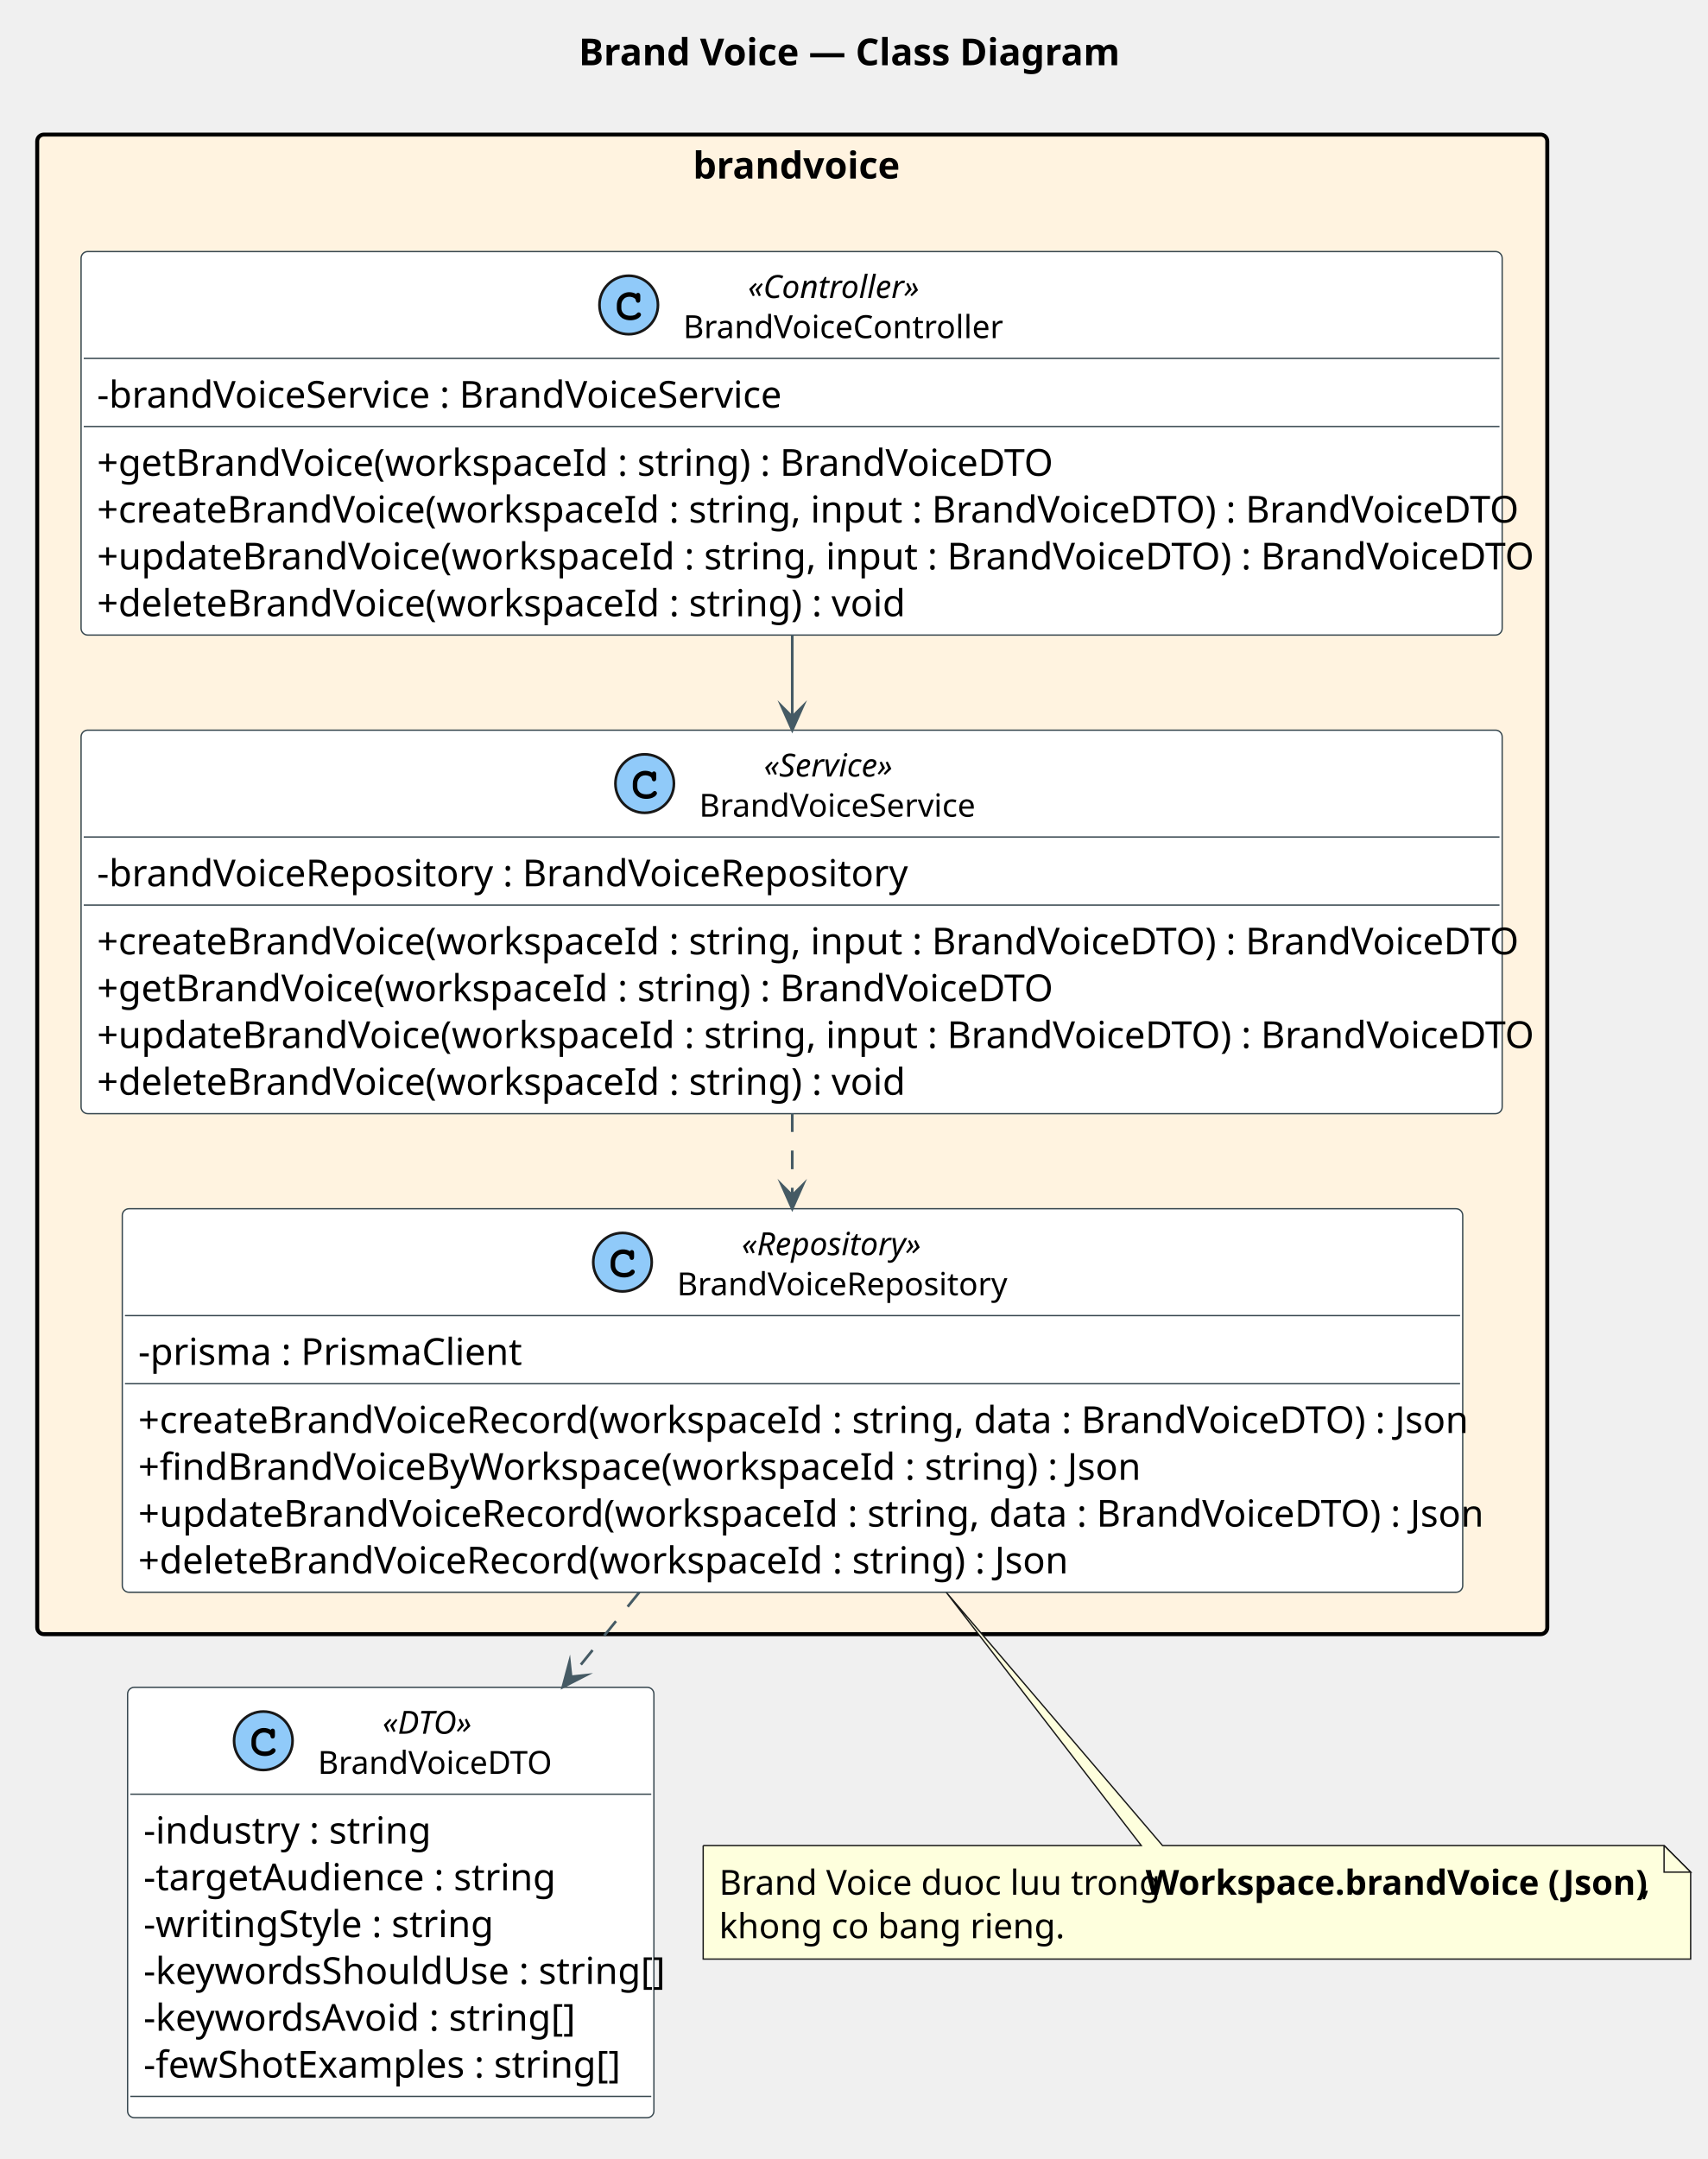
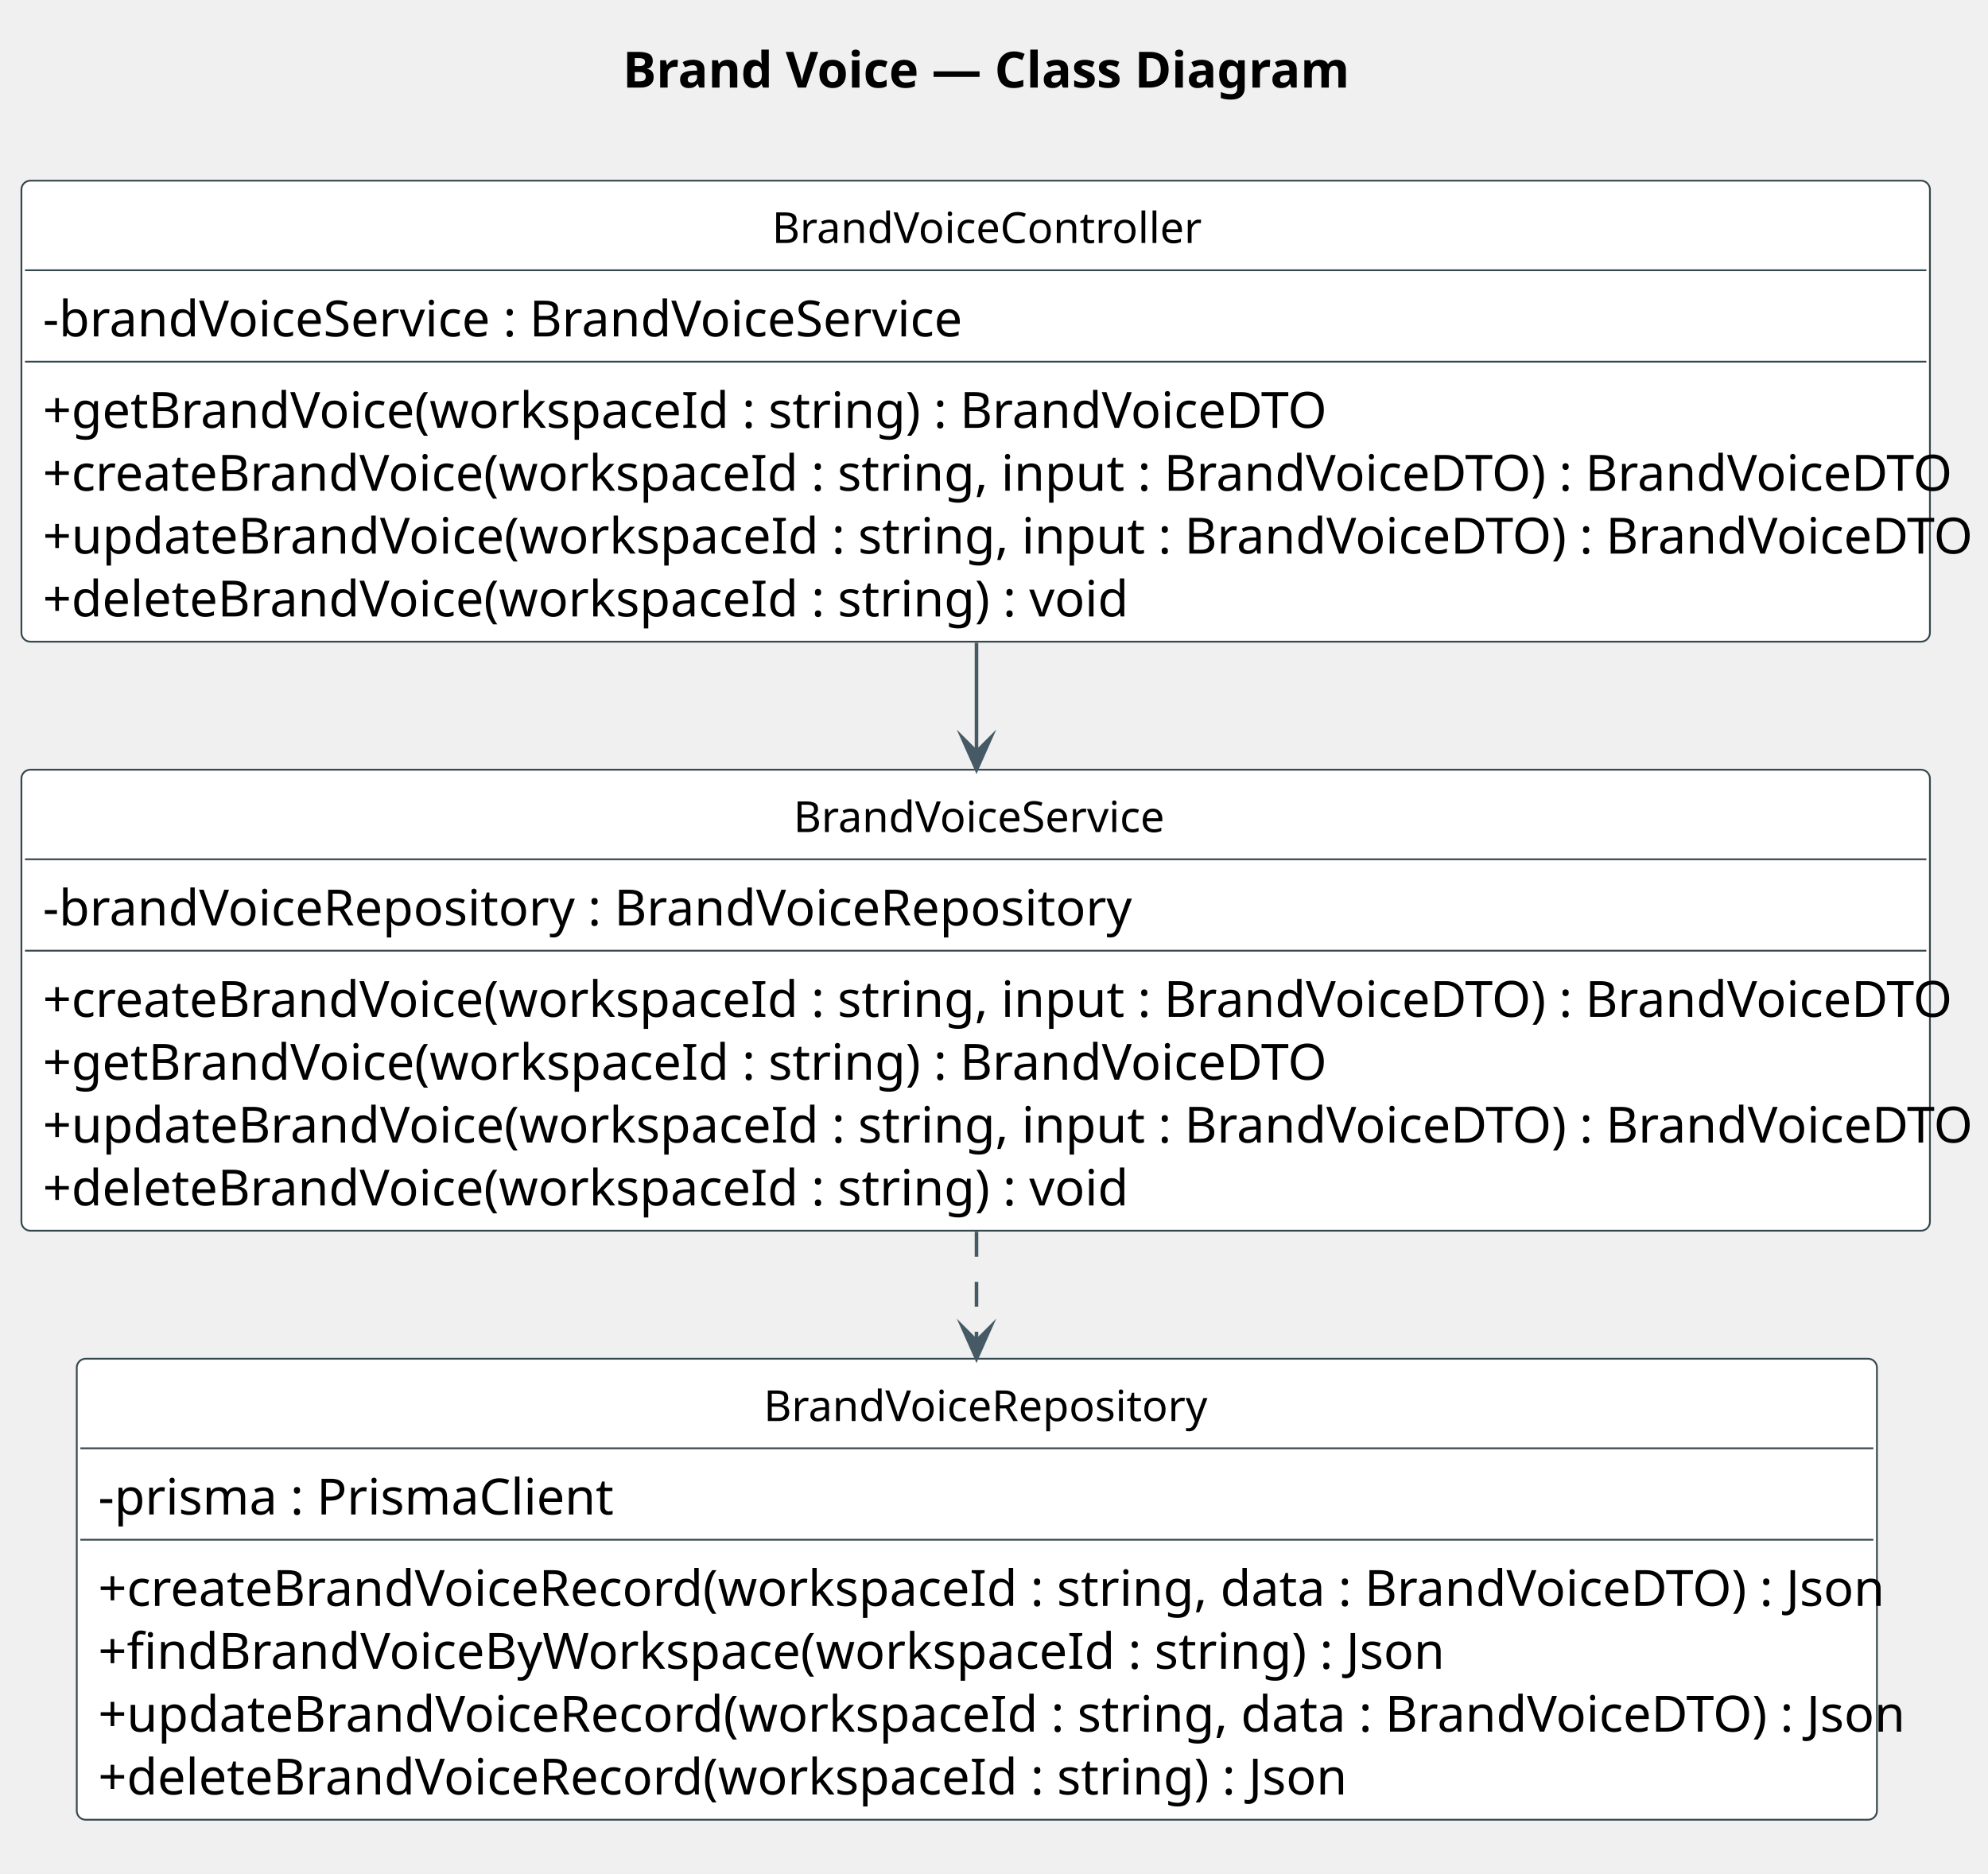
- <svg xmlns="http://www.w3.org/2000/svg" version="1.1" data-diagram-type="CLASS" style="width:803px;height:1015px;background:#FFFFFF;" width="803.75px" height="1015px" viewBox="0 0 803 1015" zoomAndPan="magnify" preserveAspectRatio="none" contentStyleType="text/css">
+ <svg xmlns="http://www.w3.org/2000/svg" version="1.1" data-diagram-type="CLASS" style="width:696px;height:656px;background:#FFFFFF;" width="696.25px" height="656.25px" viewBox="0 0 696 656" zoomAndPan="magnify" preserveAspectRatio="none" contentStyleType="text/css">
  <defs />
  <g font-family="sans-serif" lengthAdjust="spacing">
    <g class="title" data-source-line="13">
-       <text x="272.078" y="30.667" fill="#000" font-size="17.5" textLength="251.469" font-weight="700">Brand Voice — Class Diagram</text>
+       <text x="218.016" y="30.667" fill="#000" font-size="17.5" textLength="251.469" font-weight="700">Brand Voice — Class Diagram</text>
    </g>
-     <g class="cluster" data-qualified-name="brandvoice" id="ent0001" data-source-line="15">
-       <rect x="17.5" y="63.262" width="710" height="705" fill="#FFF3E0" style="stroke:#000;stroke-width:1.875;" rx="3.125" ry="3.125" />
-       <text x="325.819" y="83.928" fill="#000" font-size="17.5" textLength="93.362" font-weight="700">brandvoice</text>
+     <g class="entity" data-qualified-name="BrandVoiceController" id="ent0001" data-source-line="15">
+       <rect x="7.5" y="63.262" width="668.165" height="161.426" fill="#FFF" style="stroke:#37474F;stroke-width:0.625;" rx="3.125" ry="3.125" />
+       <text x="270.296" y="85.083" fill="#000" font-size="15" textLength="142.573">BrandVoiceController</text>
+       <line x1="8.75" y1="94.629" x2="674.415" y2="94.629" style="stroke:#37474F;stroke-width:0.625;" />
+       <text x="15" y="117.795" fill="#000" font-size="17.5" textLength="316.128">-brandVoiceService : BrandVoiceService</text>
+       <line x1="8.75" y1="126.641" x2="674.415" y2="126.641" style="stroke:#37474F;stroke-width:0.625;" />
+       <text x="15" y="149.807" fill="#000" font-size="17.5" textLength="434.296">+getBrandVoice(workspaceId : string) : BrandVoiceDTO</text>
+       <text x="15" y="171.819" fill="#000" font-size="17.5" textLength="648.278">+createBrandVoice(workspaceId : string, input : BrandVoiceDTO) : BrandVoiceDTO</text>
+       <text x="15" y="193.831" fill="#000" font-size="17.5" textLength="653.165">+updateBrandVoice(workspaceId : string, input : BrandVoiceDTO) : BrandVoiceDTO</text>
+       <text x="15" y="215.842" fill="#000" font-size="17.5" textLength="362.339">+deleteBrandVoice(workspaceId : string) : void</text>
    </g>
-     <g class="entity" data-qualified-name="BrandVoiceDTO" id="ent0005" data-source-line="39">
-       <rect x="60" y="793.262" width="247.456" height="202.305" fill="#FFF" style="stroke:#37474F;stroke-width:0.625;" rx="3.125" ry="3.125" />
-       <ellipse cx="123.81" cy="818.379" rx="13.75" ry="13.75" fill="#90CAF9" style="stroke:#181818;stroke-width:1.25;" />
-       <path d="M127.267,813.223 Q127.462,812.949 127.697,812.813 Q127.931,812.676 128.204,812.676 Q128.673,812.676 128.966,813.008 Q129.259,813.32 129.259,814.082 L129.259,815.898 Q129.259,816.66 128.966,816.992 Q128.673,817.324 128.204,817.324 Q127.775,817.324 127.521,817.07 Q127.267,816.836 127.13,816.191 Q127.072,815.742 126.837,815.508 Q126.427,815.039 125.665,814.766 Q124.904,814.492 124.122,814.492 Q123.165,814.492 122.365,814.902 Q121.583,815.313 120.958,816.25 Q120.353,817.188 120.353,818.477 L120.353,819.844 Q120.353,821.387 121.466,822.422 Q122.579,823.438 124.572,823.438 Q125.743,823.438 126.564,823.125 Q127.052,822.93 127.579,822.383 Q127.911,822.051 128.087,821.953 Q128.282,821.855 128.536,821.855 Q128.947,821.855 129.259,822.188 Q129.591,822.5 129.591,822.93 Q129.591,823.359 129.161,823.867 Q128.536,824.59 127.54,825 Q126.193,825.566 124.572,825.566 Q122.677,825.566 121.173,824.785 Q119.943,824.16 119.083,822.832 Q118.224,821.484 118.224,819.883 L118.224,818.438 Q118.224,816.777 118.986,815.352 Q119.767,813.906 121.134,813.145 Q122.501,812.363 124.044,812.363 Q124.962,812.363 125.763,812.578 Q126.583,812.773 127.267,813.223 Z " fill="#000" />
-       <text x="179.867" y="815.083" fill="#000" font-size="15" textLength="48.347" font-style="italic">«DTO»</text>
-       <text x="149.435" y="833.95" fill="#000" font-size="15" textLength="109.211">BrandVoiceDTO</text>
-       <line x1="61.25" y1="843.496" x2="306.206" y2="843.496" style="stroke:#37474F;stroke-width:0.625;" />
-       <text x="67.5" y="866.663" fill="#000" font-size="17.5" textLength="124.482">-industry : string</text>
-       <text x="67.5" y="888.674" fill="#000" font-size="17.5" textLength="180.93">-targetAudience : string</text>
-       <text x="67.5" y="910.686" fill="#000" font-size="17.5" textLength="152.681">-writingStyle : string</text>
-       <text x="67.5" y="932.698" fill="#000" font-size="17.5" textLength="232.456">-keywordsShouldUse : string[]</text>
-       <text x="67.5" y="954.709" fill="#000" font-size="17.5" textLength="190.62">-keywordsAvoid : string[]</text>
-       <text x="67.5" y="976.721" fill="#000" font-size="17.5" textLength="212.999">-fewShotExamples : string[]</text>
-       <line x1="61.25" y1="985.566" x2="306.206" y2="985.566" style="stroke:#37474F;stroke-width:0.625;" />
+     <g class="entity" data-qualified-name="BrandVoiceService" id="ent0002" data-source-line="22">
+       <rect x="7.5" y="269.512" width="668.165" height="161.426" fill="#FFF" style="stroke:#37474F;stroke-width:0.625;" rx="3.125" ry="3.125" />
+       <text x="277.8" y="291.333" fill="#000" font-size="15" textLength="127.566">BrandVoiceService</text>
+       <line x1="8.75" y1="300.879" x2="674.415" y2="300.879" style="stroke:#37474F;stroke-width:0.625;" />
+       <text x="15" y="324.045" fill="#000" font-size="17.5" textLength="366.714">-brandVoiceRepository : BrandVoiceRepository</text>
+       <line x1="8.75" y1="332.891" x2="674.415" y2="332.891" style="stroke:#37474F;stroke-width:0.625;" />
+       <text x="15" y="356.057" fill="#000" font-size="17.5" textLength="648.278">+createBrandVoice(workspaceId : string, input : BrandVoiceDTO) : BrandVoiceDTO</text>
+       <text x="15" y="378.069" fill="#000" font-size="17.5" textLength="434.296">+getBrandVoice(workspaceId : string) : BrandVoiceDTO</text>
+       <text x="15" y="400.081" fill="#000" font-size="17.5" textLength="653.165">+updateBrandVoice(workspaceId : string, input : BrandVoiceDTO) : BrandVoiceDTO</text>
+       <text x="15" y="422.092" fill="#000" font-size="17.5" textLength="362.339">+deleteBrandVoice(workspaceId : string) : void</text>
    </g>
-     <g class="entity" data-qualified-name="GMN9" id="ent0010" data-source-line="53">
-       <path d="M330.625,867.637 L330.625,921.016 A0,0 0 0 0 330.625,921.016 L794.911,921.016 A0,0 0 0 0 794.911,921.016 L794.911,880.137 L782.411,867.637 L546.596,867.637 L444.873,748.549 L536.596,867.637 L330.625,867.637 A0,0 0 0 0 330.625,867.637" style="stroke:#181818;stroke-width:0.625;" fill="#FEFFDD" />
-       <path d="M782.411,867.637 L782.411,880.137 L794.911,880.137 L782.411,867.637" style="stroke:#181818;stroke-width:0.625;" fill="#FEFFDD" />
-       <text x="338.125" y="890.756" fill="#000" font-size="16.25" textLength="196.031">Brand Voice duoc luu trong</text>
-       <text x="538.671" y="890.756" fill="#000" font-size="16.25" textLength="232.975" font-weight="700">Workspace.brandVoice (Json)</text>
-       <text x="771.646" y="890.756" fill="#000" font-size="16.25">,</text>
-       <text x="338.125" y="911.195" fill="#000" font-size="16.25" textLength="151.78">khong co bang rieng.</text>
+     <g class="entity" data-qualified-name="BrandVoiceRepository" id="ent0003" data-source-line="29">
+       <rect x="26.875" y="475.762" width="630.243" height="161.426" fill="#FFF" style="stroke:#37474F;stroke-width:0.625;" rx="3.125" ry="3.125" />
+       <text x="267.374" y="497.583" fill="#000" font-size="15" textLength="149.246">BrandVoiceRepository</text>
+       <line x1="28.125" y1="507.129" x2="655.868" y2="507.129" style="stroke:#37474F;stroke-width:0.625;" />
+       <text x="34.375" y="530.295" fill="#000" font-size="17.5" textLength="172.112">-prisma : PrismaClient</text>
+       <line x1="28.125" y1="539.141" x2="655.868" y2="539.141" style="stroke:#37474F;stroke-width:0.625;" />
+       <text x="34.375" y="562.307" fill="#000" font-size="17.5" textLength="610.355">+createBrandVoiceRecord(workspaceId : string, data : BrandVoiceDTO) : Json</text>
+       <text x="34.375" y="584.319" fill="#000" font-size="17.5" textLength="455.684">+findBrandVoiceByWorkspace(workspaceId : string) : Json</text>
+       <text x="34.375" y="606.331" fill="#000" font-size="17.5" textLength="615.243">+updateBrandVoiceRecord(workspaceId : string, data : BrandVoiceDTO) : Json</text>
+       <text x="34.375" y="628.342" fill="#000" font-size="17.5" textLength="423.615">+deleteBrandVoiceRecord(workspaceId : string) : Json</text>
    </g>
-     <g class="entity" data-qualified-name="brandvoice.BrandVoiceController" id="ent0002" data-source-line="16">
-       <rect x="38.125" y="118.262" width="668.165" height="180.293" fill="#FFF" style="stroke:#37474F;stroke-width:0.625;" rx="3.125" ry="3.125" />
-       <ellipse cx="295.609" cy="143.379" rx="13.75" ry="13.75" fill="#90CAF9" style="stroke:#181818;stroke-width:1.25;" />
-       <path d="M299.066,138.223 Q299.261,137.949 299.495,137.813 Q299.73,137.676 300.003,137.676 Q300.472,137.676 300.765,138.008 Q301.058,138.32 301.058,139.082 L301.058,140.898 Q301.058,141.66 300.765,141.992 Q300.472,142.324 300.003,142.324 Q299.573,142.324 299.319,142.07 Q299.066,141.836 298.929,141.191 Q298.87,140.742 298.636,140.508 Q298.226,140.039 297.464,139.766 Q296.702,139.492 295.921,139.492 Q294.964,139.492 294.163,139.902 Q293.382,140.313 292.757,141.25 Q292.151,142.188 292.151,143.477 L292.151,144.844 Q292.151,146.387 293.265,147.422 Q294.378,148.438 296.37,148.438 Q297.542,148.438 298.362,148.125 Q298.851,147.93 299.378,147.383 Q299.71,147.051 299.886,146.953 Q300.081,146.855 300.335,146.855 Q300.745,146.855 301.058,147.188 Q301.39,147.5 301.39,147.93 Q301.39,148.359 300.96,148.867 Q300.335,149.59 299.339,150 Q297.991,150.566 296.37,150.566 Q294.476,150.566 292.972,149.785 Q291.741,149.16 290.882,147.832 Q290.023,146.484 290.023,144.883 L290.023,143.438 Q290.023,141.777 290.784,140.352 Q291.566,138.906 292.933,138.145 Q294.3,137.363 295.843,137.363 Q296.761,137.363 297.562,137.578 Q298.382,137.773 299.066,138.223 Z " fill="#000" />
-       <text x="351.666" y="140.083" fill="#000" font-size="15" textLength="81.709" font-style="italic">«Controller»</text>
-       <text x="321.234" y="158.95" fill="#000" font-size="15" textLength="142.573">BrandVoiceController</text>
-       <line x1="39.375" y1="168.496" x2="705.04" y2="168.496" style="stroke:#37474F;stroke-width:0.625;" />
-       <text x="45.625" y="191.663" fill="#000" font-size="17.5" textLength="316.128">-brandVoiceService : BrandVoiceService</text>
-       <line x1="39.375" y1="200.508" x2="705.04" y2="200.508" style="stroke:#37474F;stroke-width:0.625;" />
-       <text x="45.625" y="223.674" fill="#000" font-size="17.5" textLength="434.296">+getBrandVoice(workspaceId : string) : BrandVoiceDTO</text>
-       <text x="45.625" y="245.686" fill="#000" font-size="17.5" textLength="648.278">+createBrandVoice(workspaceId : string, input : BrandVoiceDTO) : BrandVoiceDTO</text>
-       <text x="45.625" y="267.698" fill="#000" font-size="17.5" textLength="653.165">+updateBrandVoice(workspaceId : string, input : BrandVoiceDTO) : BrandVoiceDTO</text>
-       <text x="45.625" y="289.709" fill="#000" font-size="17.5" textLength="362.339">+deleteBrandVoice(workspaceId : string) : void</text>
+     <g class="link" data-entity-1="ent0001" data-entity-2="ent0002" id="lnk4" data-link-type="dependency">
+       <polygon points="341.875,269.509,346.875,258.259,341.875,263.259,336.875,258.259,341.875,269.509" fill="#455A64" style="stroke:#455A64;stroke-width:1.25;stroke-linejoin:miter;stroke-miterlimit:10;" />
+       <path d="M341.875,225.079 C341.875,239.684 341.875,248.67 341.875,263.259" style="stroke:#455A64;stroke-width:1.25;" fill="none" />
    </g>
-     <g class="entity" data-qualified-name="brandvoice.BrandVoiceService" id="ent0003" data-source-line="23">
-       <rect x="38.125" y="343.262" width="668.165" height="180.293" fill="#FFF" style="stroke:#37474F;stroke-width:0.625;" rx="3.125" ry="3.125" />
-       <ellipse cx="303.112" cy="368.379" rx="13.75" ry="13.75" fill="#90CAF9" style="stroke:#181818;stroke-width:1.25;" />
-       <path d="M306.569,363.223 Q306.765,362.949 306.999,362.813 Q307.233,362.676 307.507,362.676 Q307.975,362.676 308.268,363.008 Q308.561,363.32 308.561,364.082 L308.561,365.898 Q308.561,366.66 308.268,366.992 Q307.975,367.324 307.507,367.324 Q307.077,367.324 306.823,367.07 Q306.569,366.836 306.432,366.191 Q306.374,365.742 306.14,365.508 Q305.729,365.039 304.968,364.766 Q304.206,364.492 303.425,364.492 Q302.468,364.492 301.667,364.902 Q300.886,365.313 300.261,366.25 Q299.655,367.188 299.655,368.477 L299.655,369.844 Q299.655,371.387 300.768,372.422 Q301.882,373.438 303.874,373.438 Q305.046,373.438 305.866,373.125 Q306.354,372.93 306.882,372.383 Q307.214,372.051 307.39,371.953 Q307.585,371.855 307.839,371.855 Q308.249,371.855 308.561,372.188 Q308.893,372.5 308.893,372.93 Q308.893,373.359 308.464,373.867 Q307.839,374.59 306.843,375 Q305.495,375.566 303.874,375.566 Q301.979,375.566 300.475,374.785 Q299.245,374.16 298.386,372.832 Q297.526,371.484 297.526,369.883 L297.526,368.438 Q297.526,366.777 298.288,365.352 Q299.069,363.906 300.436,363.145 Q301.804,362.363 303.347,362.363 Q304.265,362.363 305.065,362.578 Q305.886,362.773 306.569,363.223 Z " fill="#000" />
-       <text x="359.169" y="365.083" fill="#000" font-size="15" textLength="66.702" font-style="italic">«Service»</text>
-       <text x="328.737" y="383.95" fill="#000" font-size="15" textLength="127.566">BrandVoiceService</text>
-       <line x1="39.375" y1="393.496" x2="705.04" y2="393.496" style="stroke:#37474F;stroke-width:0.625;" />
-       <text x="45.625" y="416.663" fill="#000" font-size="17.5" textLength="366.714">-brandVoiceRepository : BrandVoiceRepository</text>
-       <line x1="39.375" y1="425.508" x2="705.04" y2="425.508" style="stroke:#37474F;stroke-width:0.625;" />
-       <text x="45.625" y="448.674" fill="#000" font-size="17.5" textLength="648.278">+createBrandVoice(workspaceId : string, input : BrandVoiceDTO) : BrandVoiceDTO</text>
-       <text x="45.625" y="470.686" fill="#000" font-size="17.5" textLength="434.296">+getBrandVoice(workspaceId : string) : BrandVoiceDTO</text>
-       <text x="45.625" y="492.698" fill="#000" font-size="17.5" textLength="653.165">+updateBrandVoice(workspaceId : string, input : BrandVoiceDTO) : BrandVoiceDTO</text>
-       <text x="45.625" y="514.709" fill="#000" font-size="17.5" textLength="362.339">+deleteBrandVoice(workspaceId : string) : void</text>
-     </g>
-     <g class="entity" data-qualified-name="brandvoice.BrandVoiceRepository" id="ent0004" data-source-line="30">
-       <rect x="57.5" y="568.262" width="630.243" height="180.293" fill="#FFF" style="stroke:#37474F;stroke-width:0.625;" rx="3.125" ry="3.125" />
-       <ellipse cx="292.686" cy="593.379" rx="13.75" ry="13.75" fill="#90CAF9" style="stroke:#181818;stroke-width:1.25;" />
-       <path d="M296.143,588.223 Q296.339,587.949 296.573,587.813 Q296.807,587.676 297.081,587.676 Q297.549,587.676 297.842,588.008 Q298.135,588.32 298.135,589.082 L298.135,590.898 Q298.135,591.66 297.842,591.992 Q297.549,592.324 297.081,592.324 Q296.651,592.324 296.397,592.07 Q296.143,591.836 296.006,591.191 Q295.948,590.742 295.714,590.508 Q295.303,590.039 294.542,589.766 Q293.78,589.492 292.999,589.492 Q292.042,589.492 291.241,589.902 Q290.46,590.313 289.835,591.25 Q289.229,592.188 289.229,593.477 L289.229,594.844 Q289.229,596.387 290.342,597.422 Q291.456,598.438 293.448,598.438 Q294.62,598.438 295.44,598.125 Q295.928,597.93 296.456,597.383 Q296.788,597.051 296.964,596.953 Q297.159,596.855 297.413,596.855 Q297.823,596.855 298.135,597.188 Q298.467,597.5 298.467,597.93 Q298.467,598.359 298.038,598.867 Q297.413,599.59 296.417,600 Q295.069,600.566 293.448,600.566 Q291.553,600.566 290.049,599.785 Q288.819,599.16 287.96,597.832 Q287.1,596.484 287.1,594.883 L287.1,593.438 Q287.1,591.777 287.862,590.352 Q288.643,588.906 290.01,588.145 Q291.378,587.363 292.921,587.363 Q293.839,587.363 294.639,587.578 Q295.46,587.773 296.143,588.223 Z " fill="#000" />
-       <text x="348.743" y="590.083" fill="#000" font-size="15" textLength="88.381" font-style="italic">«Repository»</text>
-       <text x="318.311" y="608.95" fill="#000" font-size="15" textLength="149.246">BrandVoiceRepository</text>
-       <line x1="58.75" y1="618.496" x2="686.493" y2="618.496" style="stroke:#37474F;stroke-width:0.625;" />
-       <text x="65" y="641.663" fill="#000" font-size="17.5" textLength="172.112">-prisma : PrismaClient</text>
-       <line x1="58.75" y1="650.508" x2="686.493" y2="650.508" style="stroke:#37474F;stroke-width:0.625;" />
-       <text x="65" y="673.674" fill="#000" font-size="17.5" textLength="610.355">+createBrandVoiceRecord(workspaceId : string, data : BrandVoiceDTO) : Json</text>
-       <text x="65" y="695.686" fill="#000" font-size="17.5" textLength="455.684">+findBrandVoiceByWorkspace(workspaceId : string) : Json</text>
-       <text x="65" y="717.698" fill="#000" font-size="17.5" textLength="615.243">+updateBrandVoiceRecord(workspaceId : string, data : BrandVoiceDTO) : Json</text>
-       <text x="65" y="739.709" fill="#000" font-size="17.5" textLength="423.615">+deleteBrandVoiceRecord(workspaceId : string) : Json</text>
-     </g>
-     <g class="link" data-entity-1="ent0002" data-entity-2="ent0003" id="lnk6" data-link-type="dependency">
-       <polygon points="372.5,343.256,377.5,332.006,372.5,337.006,367.5,332.006,372.5,343.256" fill="#455A64" style="stroke:#455A64;stroke-width:1.25;stroke-linejoin:miter;stroke-miterlimit:10;" />
-       <path d="M372.5,298.409 C372.5,313.176 372.5,322.242 372.5,337.006" style="stroke:#455A64;stroke-width:1.25;" fill="none" />
-     </g>
-     <g class="link" data-entity-1="ent0003" data-entity-2="ent0004" id="lnk7" data-link-type="dependency">
-       <polygon points="372.5,568.256,377.5,557.006,372.5,562.006,367.5,557.006,372.5,568.256" fill="#455A64" style="stroke:#455A64;stroke-width:1.25;stroke-linejoin:miter;stroke-miterlimit:10;" />
-       <path d="M372.5,523.409 C372.5,538.176 372.5,547.242 372.5,562.006" style="stroke:#455A64;stroke-width:1.25;stroke-dasharray:8.75,8.75;" fill="none" />
-     </g>
-     <g class="link" data-entity-1="ent0004" data-entity-2="ent0005" id="lnk8" data-link-type="dependency">
-       <polygon points="264.592,793.147,275.549,787.535,268.518,788.284,267.769,781.253,264.592,793.147" fill="#455A64" style="stroke:#455A64;stroke-width:1.25;stroke-linejoin:miter;stroke-miterlimit:10;" />
-       <path d="M300.603,748.549 C288.831,763.129 280.489,773.459 268.518,788.284" style="stroke:#455A64;stroke-width:1.25;stroke-dasharray:8.75,8.75;" fill="none" />
+     <g class="link" data-entity-1="ent0002" data-entity-2="ent0003" id="lnk5" data-link-type="dependency">
+       <polygon points="341.875,475.759,346.875,464.509,341.875,469.509,336.875,464.509,341.875,475.759" fill="#455A64" style="stroke:#455A64;stroke-width:1.25;stroke-linejoin:miter;stroke-miterlimit:10;" />
+       <path d="M341.875,431.329 C341.875,445.934 341.875,454.92 341.875,469.509" style="stroke:#455A64;stroke-width:1.25;stroke-dasharray:8.75,8.75;" fill="none" />
    </g>
  </g>
</svg>
